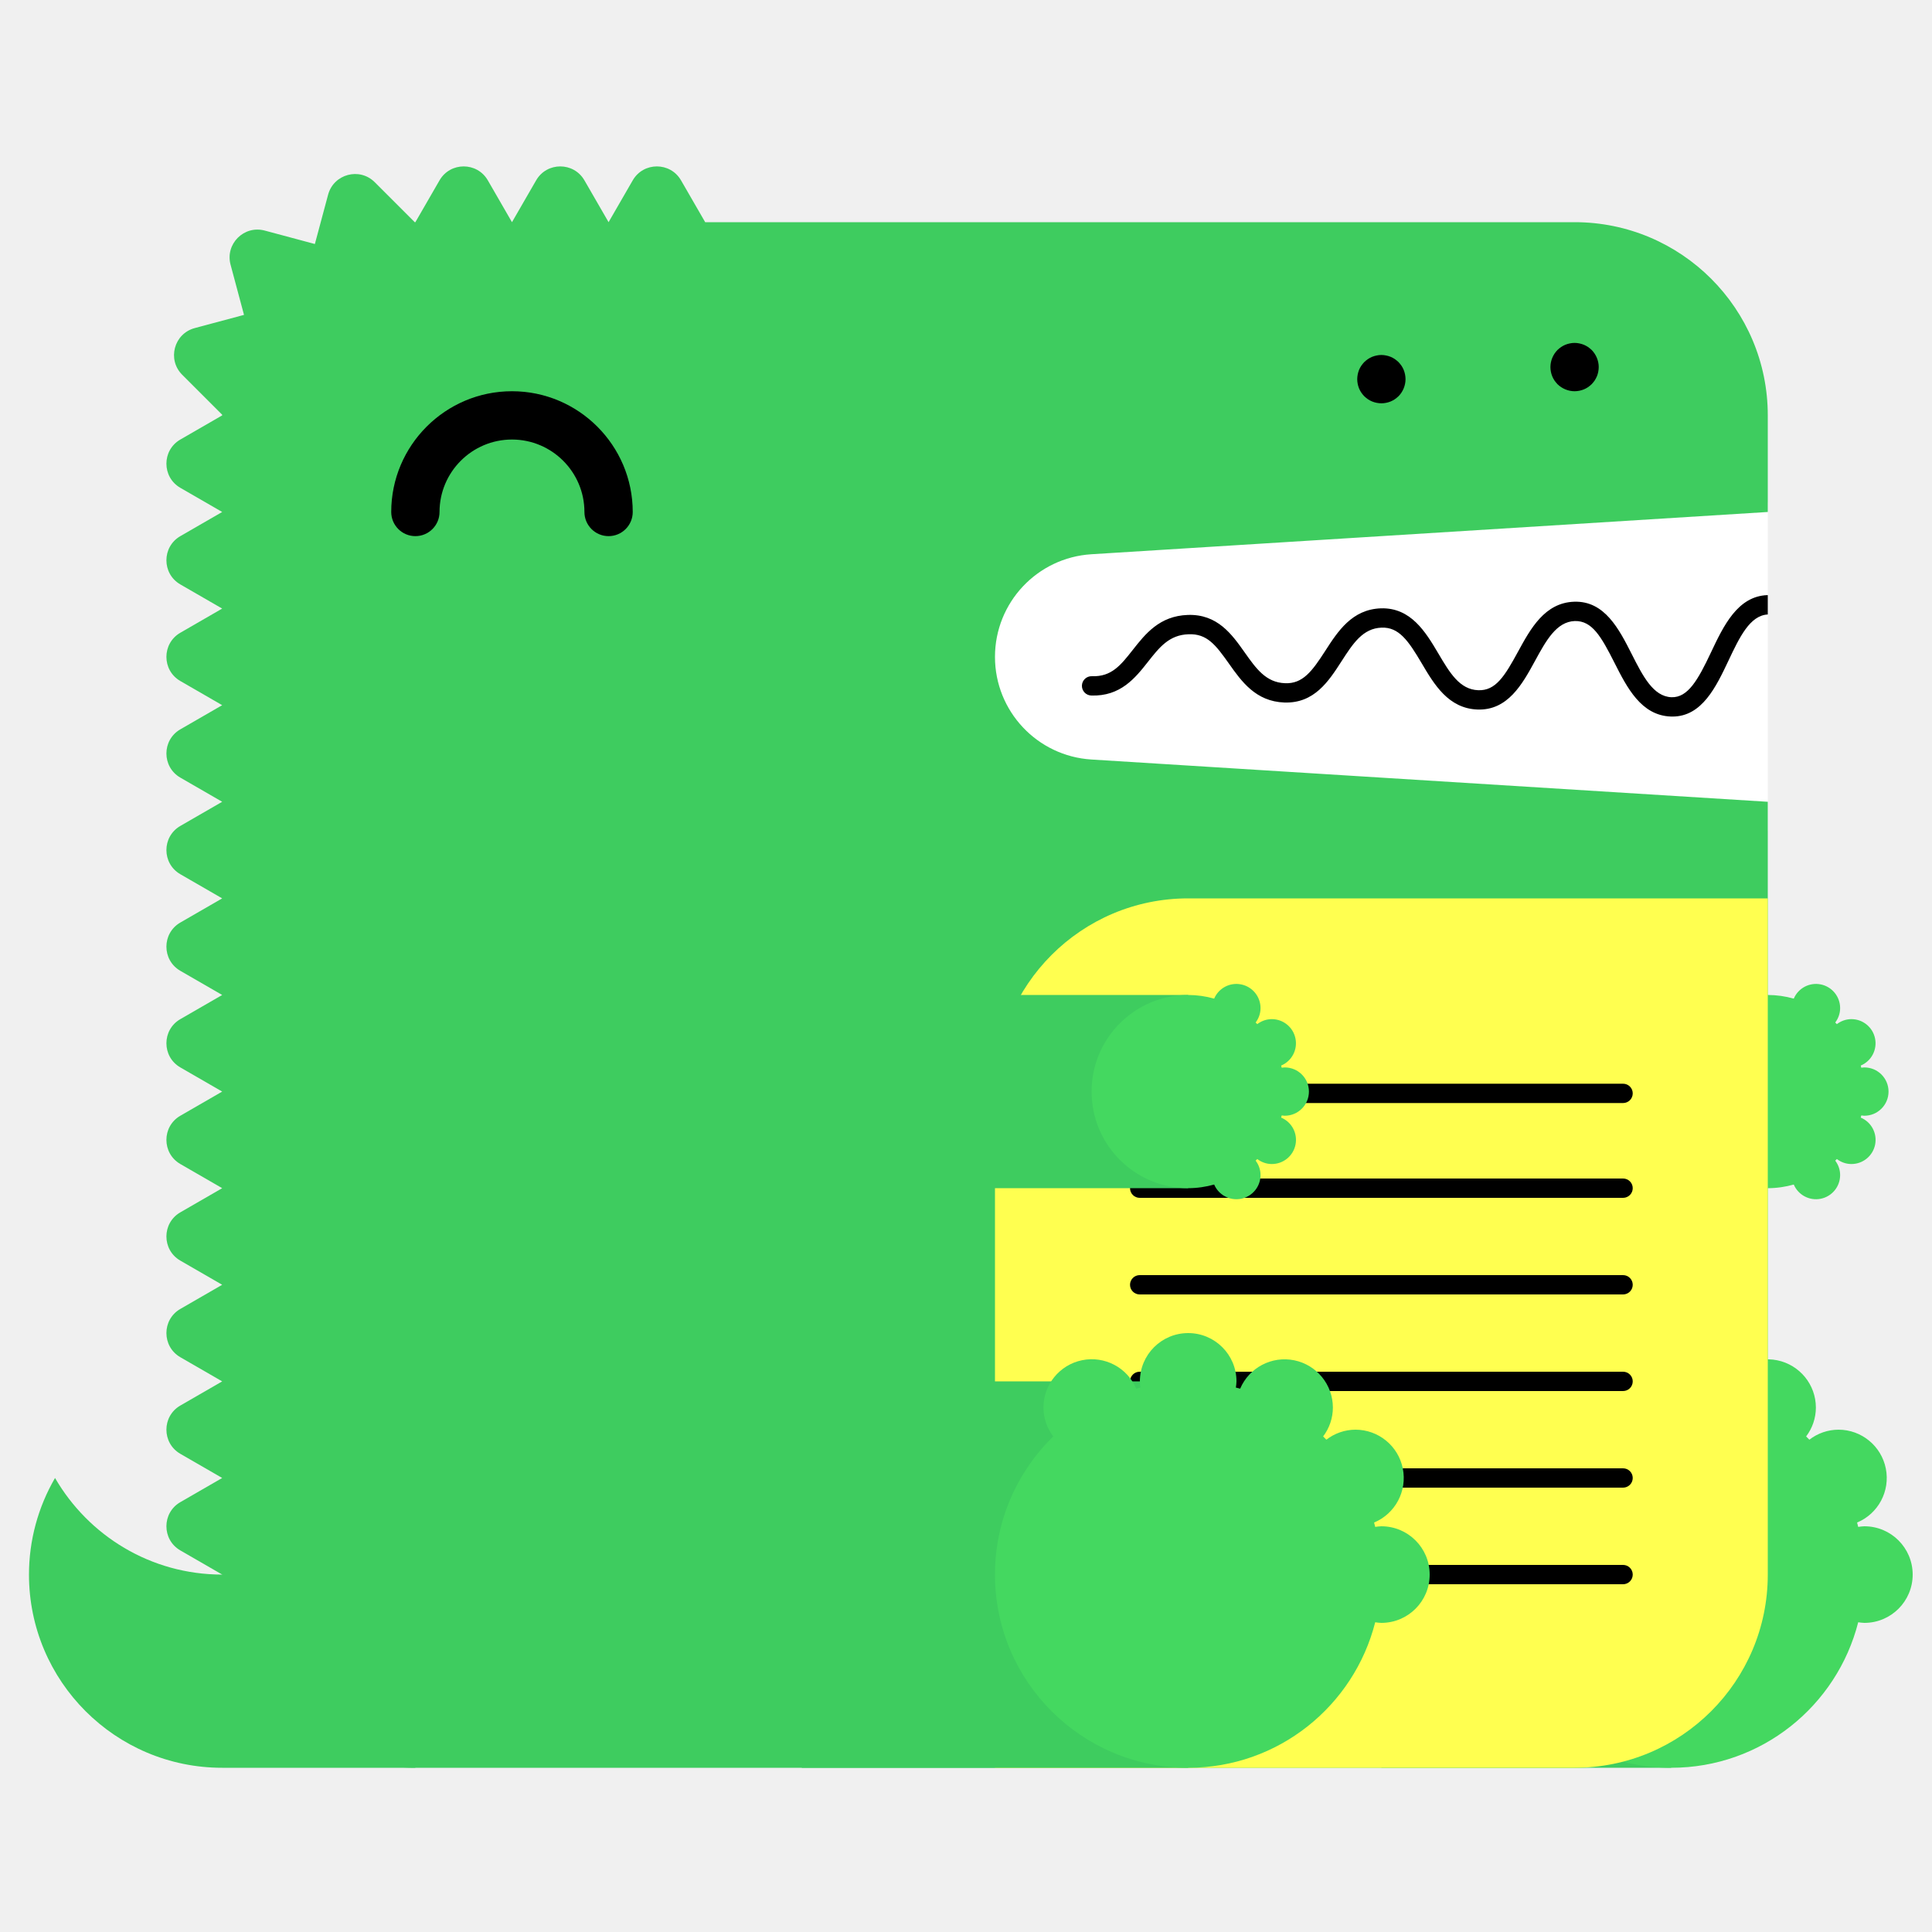
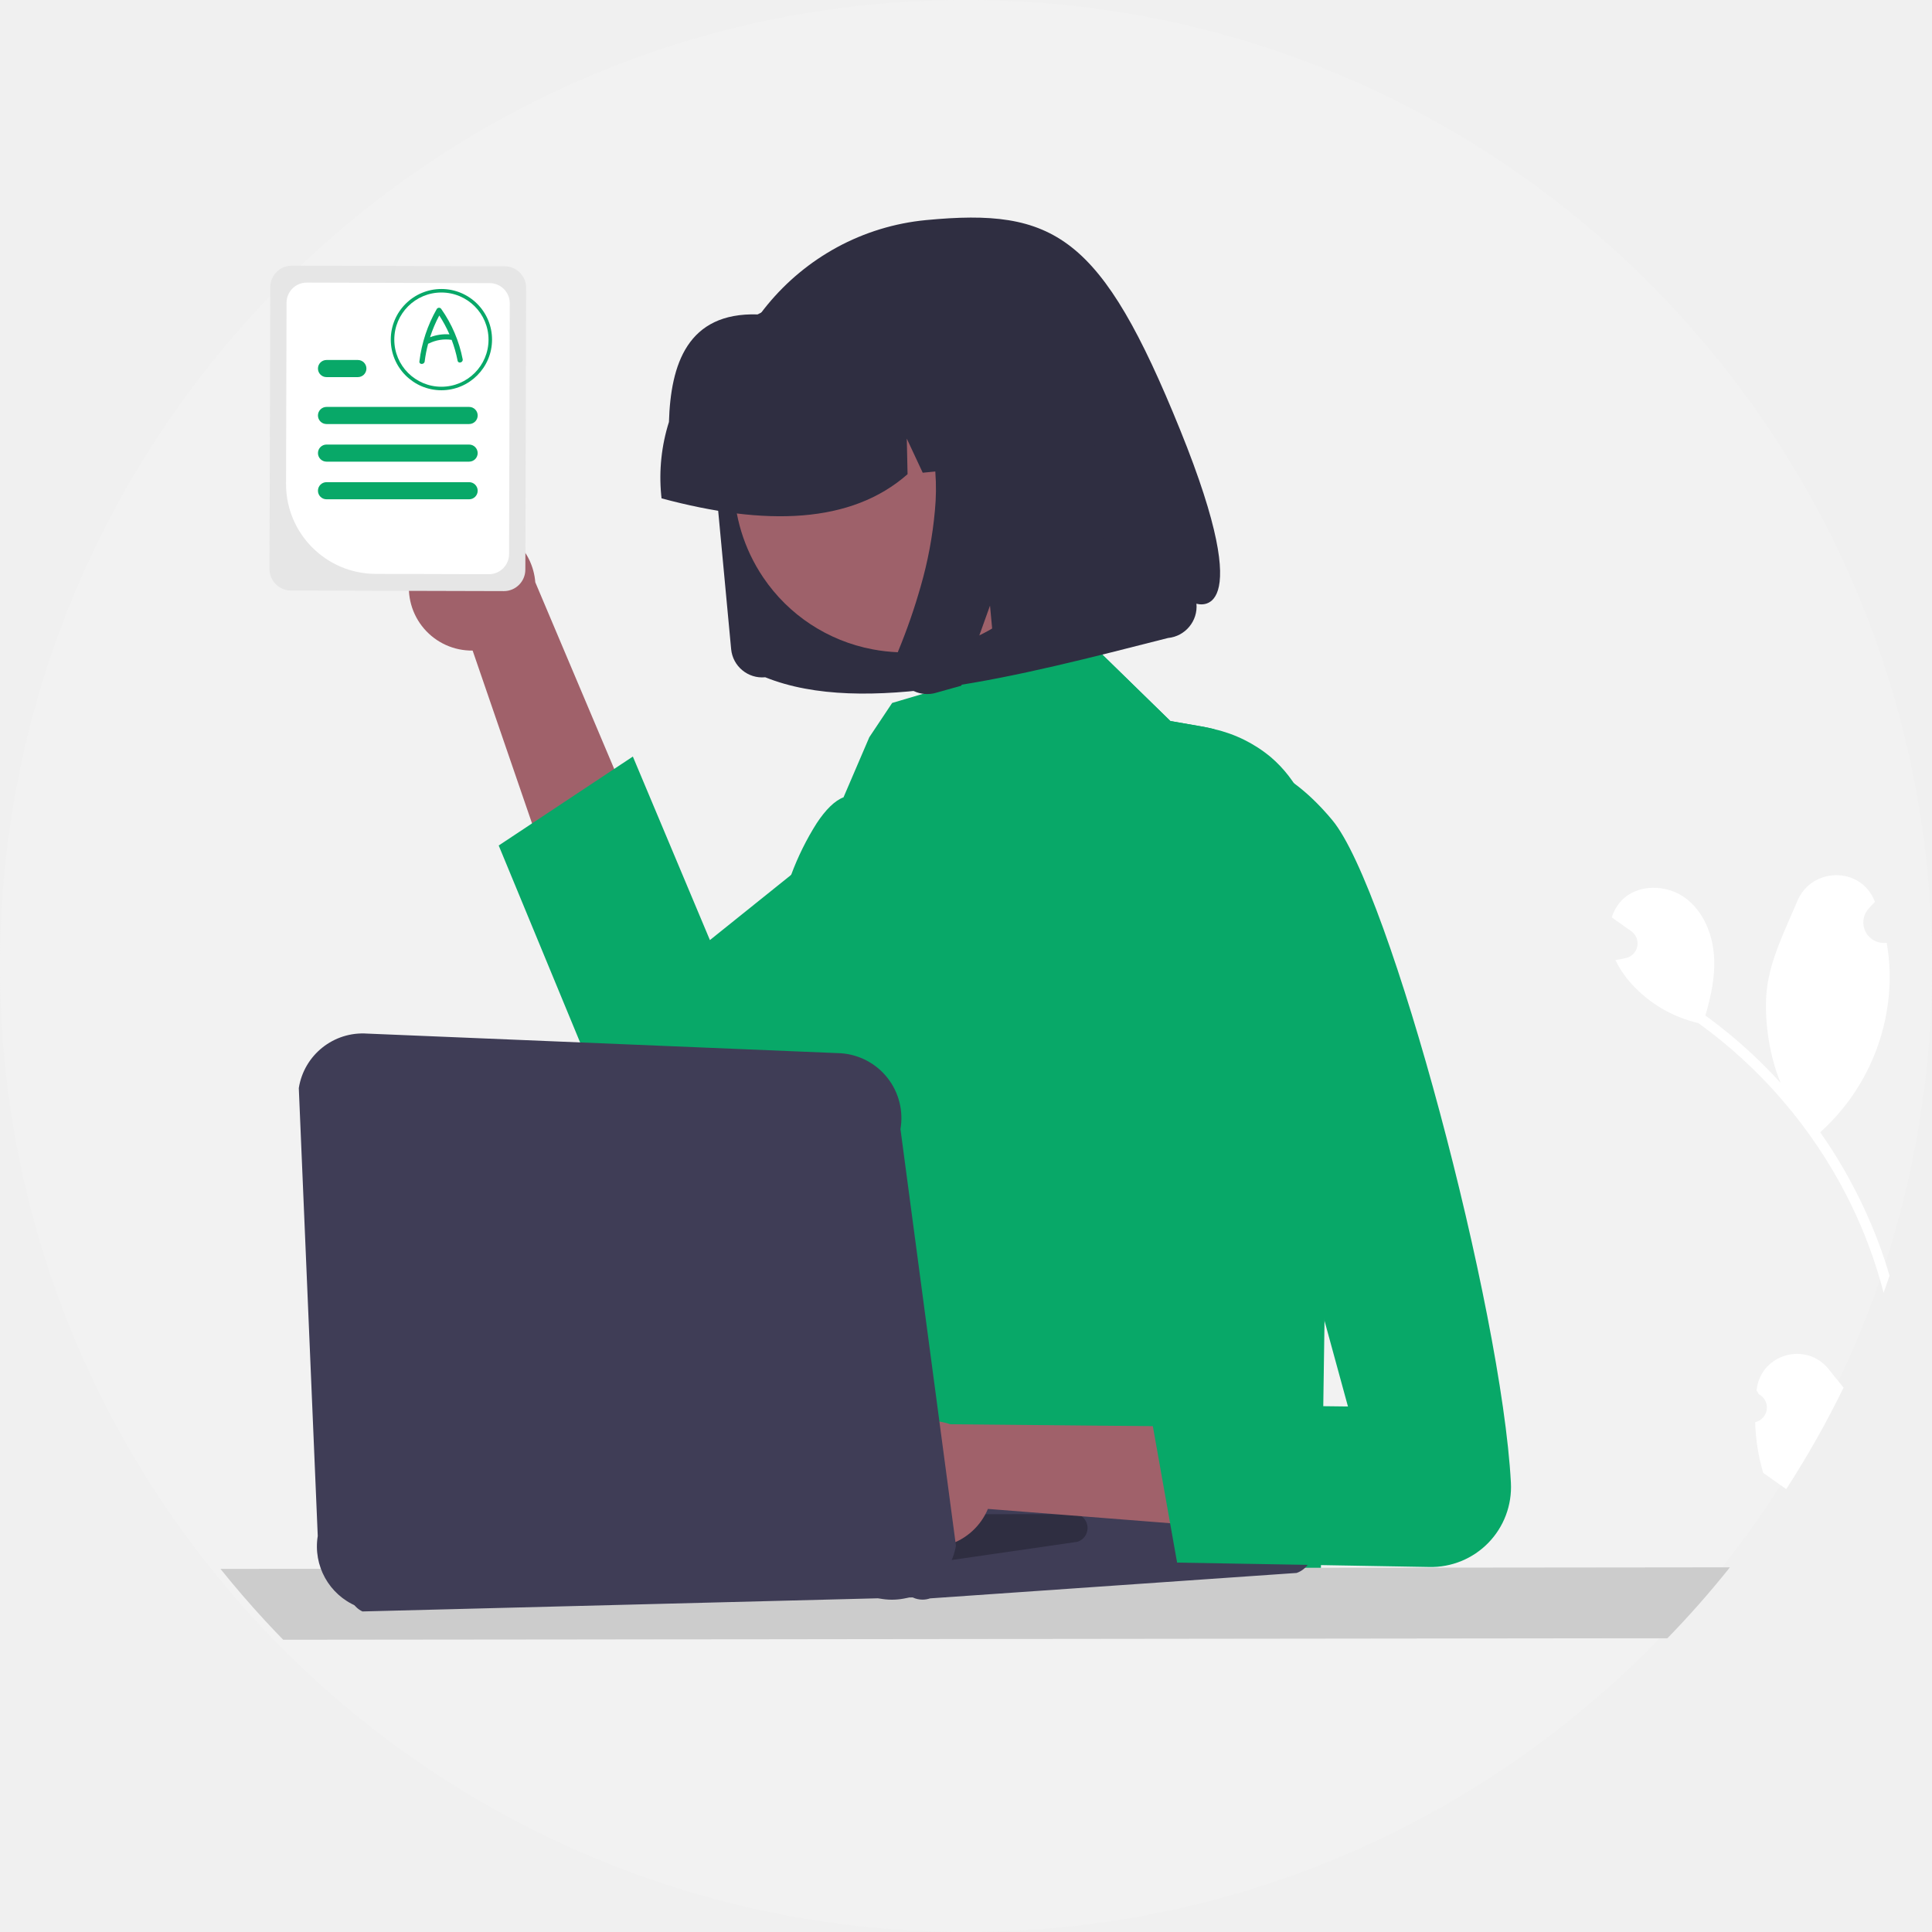
- <svg xmlns="http://www.w3.org/2000/svg" width="200" height="200" viewBox="0 0 200 200">
-   <g fill="none" fill-rule="evenodd">
-     <path fill="#FFF" d="M99 52h84v34H99z" />
-     <path d="M23 163c-7.398 0-13.843-4.027-17.303-10A19.886 19.886 0 0 0 3 163c0 11.046 8.954 20 20 20h20v-20H23z" fill="#3ECC5F" />
-     <path d="M112.98 57.376L183 53V43c0-11.046-8.954-20-20-20H73l-2.5-4.33c-1.112-1.925-3.889-1.925-5 0L63 23l-2.5-4.33c-1.111-1.925-3.889-1.925-5 0L53 23l-2.5-4.33c-1.111-1.925-3.889-1.925-5 0L43 23c-.022 0-.042.003-.065.003l-4.142-4.141c-1.57-1.571-4.252-.853-4.828 1.294l-1.369 5.104-5.192-1.392c-2.148-.575-4.111 1.389-3.535 3.536l1.39 5.193-5.102 1.367c-2.148.576-2.867 3.259-1.296 4.83l4.142 4.142c0 .021-.003.042-.003.064l-4.33 2.5c-1.925 1.111-1.925 3.889 0 5L23 53l-4.33 2.5c-1.925 1.111-1.925 3.889 0 5L23 63l-4.33 2.5c-1.925 1.111-1.925 3.889 0 5L23 73l-4.33 2.5c-1.925 1.111-1.925 3.889 0 5L23 83l-4.33 2.5c-1.925 1.111-1.925 3.889 0 5L23 93l-4.33 2.5c-1.925 1.111-1.925 3.889 0 5L23 103l-4.33 2.5c-1.925 1.111-1.925 3.889 0 5L23 113l-4.33 2.5c-1.925 1.111-1.925 3.889 0 5L23 123l-4.33 2.5c-1.925 1.111-1.925 3.889 0 5L23 133l-4.33 2.5c-1.925 1.111-1.925 3.889 0 5L23 143l-4.33 2.5c-1.925 1.111-1.925 3.889 0 5L23 153l-4.33 2.5c-1.925 1.111-1.925 3.889 0 5L23 163c0 11.046 8.954 20 20 20h120c11.046 0 20-8.954 20-20V83l-70.02-4.376A10.645 10.645 0 0 1 103 68c0-5.621 4.37-10.273 9.98-10.624" fill="#3ECC5F" />
-     <path fill="#3ECC5F" d="M143 183h30v-40h-30z" />
-     <path d="M193 158c-.219 0-.428.037-.639.064-.038-.15-.074-.301-.116-.451A5 5 0 0 0 190.32 148a4.96 4.96 0 0 0-3.016 1.036 26.531 26.531 0 0 0-.335-.336 4.955 4.955 0 0 0 1.011-2.987 5 5 0 0 0-9.599-1.959c-.148-.042-.297-.077-.445-.115.027-.211.064-.42.064-.639a5 5 0 0 0-5-5 5 5 0 0 0-5 5c0 .219.037.428.064.639-.148.038-.297.073-.445.115a4.998 4.998 0 0 0-9.599 1.959c0 1.125.384 2.151 1.011 2.987-3.717 3.632-6.031 8.693-6.031 14.3 0 11.046 8.954 20 20 20 9.339 0 17.16-6.41 19.361-15.064.211.027.42.064.639.064a5 5 0 0 0 5-5 5 5 0 0 0-5-5" fill="#44D860" />
-     <path fill="#3ECC5F" d="M153 123h30v-20h-30z" />
-     <path d="M193 115.5a2.5 2.5 0 1 0 0-5c-.109 0-.214.019-.319.032-.02-.075-.037-.15-.058-.225a2.501 2.501 0 0 0-.963-4.807c-.569 0-1.088.197-1.508.518a6.653 6.653 0 0 0-.168-.168c.314-.417.506-.931.506-1.494a2.5 2.5 0 0 0-4.8-.979A9.987 9.987 0 0 0 183 103c-5.522 0-10 4.478-10 10s4.478 10 10 10c.934 0 1.833-.138 2.69-.377a2.5 2.5 0 0 0 4.8-.979c0-.563-.192-1.077-.506-1.494.057-.055.113-.111.168-.168.42.321.939.518 1.508.518a2.5 2.5 0 0 0 .963-4.807c.021-.074.038-.15.058-.225.105.013.21.032.319.032" fill="#44D860" />
-     <path d="M63 55.5a2.5 2.5 0 0 1-2.5-2.5c0-4.136-3.364-7.5-7.5-7.5s-7.5 3.364-7.5 7.5a2.5 2.5 0 1 1-5 0c0-6.893 5.607-12.5 12.5-12.5S65.5 46.107 65.5 53a2.5 2.5 0 0 1-2.5 2.5" fill="#000" />
-     <path d="M103 183h60c11.046 0 20-8.954 20-20V93h-60c-11.046 0-20 8.954-20 20v70z" fill="#FFFF50" />
-     <path d="M168.02 124h-50.04a1 1 0 1 1 0-2h50.04a1 1 0 1 1 0 2m0 20h-50.04a1 1 0 1 1 0-2h50.04a1 1 0 1 1 0 2m0 20h-50.04a1 1 0 1 1 0-2h50.04a1 1 0 1 1 0 2m0-49.814h-50.04a1 1 0 1 1 0-2h50.04a1 1 0 1 1 0 2m0 19.814h-50.04a1 1 0 1 1 0-2h50.04a1 1 0 1 1 0 2m0 20h-50.04a1 1 0 1 1 0-2h50.04a1 1 0 1 1 0 2M183 61.611c-.012 0-.022-.006-.034-.005-3.09.105-4.552 3.196-5.842 5.923-1.346 2.85-2.387 4.703-4.093 4.647-1.889-.068-2.969-2.202-4.113-4.46-1.314-2.594-2.814-5.536-5.963-5.426-3.046.104-4.513 2.794-5.807 5.167-1.377 2.528-2.314 4.065-4.121 3.994-1.927-.07-2.951-1.805-4.136-3.813-1.321-2.236-2.848-4.75-5.936-4.664-2.994.103-4.465 2.385-5.763 4.4-1.373 2.13-2.335 3.428-4.165 3.351-1.973-.07-2.992-1.51-4.171-3.177-1.324-1.873-2.816-3.993-5.895-3.89-2.928.1-4.399 1.97-5.696 3.618-1.232 1.564-2.194 2.802-4.229 2.724a1 1 0 0 0-.072 2c3.017.101 4.545-1.8 5.872-3.487 1.177-1.496 2.193-2.787 4.193-2.855 1.926-.082 2.829 1.115 4.195 3.045 1.297 1.834 2.769 3.914 5.731 4.021 3.103.104 4.596-2.215 5.918-4.267 1.182-1.834 2.202-3.417 4.15-3.484 1.793-.067 2.769 1.35 4.145 3.681 1.297 2.197 2.766 4.686 5.787 4.796 3.125.108 4.634-2.62 5.949-5.035 1.139-2.088 2.214-4.06 4.119-4.126 1.793-.042 2.728 1.595 4.111 4.33 1.292 2.553 2.757 5.445 5.825 5.556l.169.003c3.064 0 4.518-3.075 5.805-5.794 1.139-2.41 2.217-4.68 4.067-4.773v-2z" fill="#000" />
-     <path fill="#3ECC5F" d="M83 183h40v-40H83z" />
-     <path d="M143 158c-.219 0-.428.037-.639.064-.038-.15-.074-.301-.116-.451A5 5 0 0 0 140.32 148a4.96 4.96 0 0 0-3.016 1.036 26.531 26.531 0 0 0-.335-.336 4.955 4.955 0 0 0 1.011-2.987 5 5 0 0 0-9.599-1.959c-.148-.042-.297-.077-.445-.115.027-.211.064-.42.064-.639a5 5 0 0 0-5-5 5 5 0 0 0-5 5c0 .219.037.428.064.639-.148.038-.297.073-.445.115a4.998 4.998 0 0 0-9.599 1.959c0 1.125.384 2.151 1.011 2.987-3.717 3.632-6.031 8.693-6.031 14.3 0 11.046 8.954 20 20 20 9.339 0 17.16-6.41 19.361-15.064.211.027.42.064.639.064a5 5 0 0 0 5-5 5 5 0 0 0-5-5" fill="#44D860" />
-     <path fill="#3ECC5F" d="M83 123h40v-20H83z" />
-     <path d="M133 115.5a2.5 2.5 0 1 0 0-5c-.109 0-.214.019-.319.032-.02-.075-.037-.15-.058-.225a2.501 2.501 0 0 0-.963-4.807c-.569 0-1.088.197-1.508.518a6.653 6.653 0 0 0-.168-.168c.314-.417.506-.931.506-1.494a2.5 2.5 0 0 0-4.8-.979A9.987 9.987 0 0 0 123 103c-5.522 0-10 4.478-10 10s4.478 10 10 10c.934 0 1.833-.138 2.69-.377a2.5 2.5 0 0 0 4.8-.979c0-.563-.192-1.077-.506-1.494.057-.055.113-.111.168-.168.42.321.939.518 1.508.518a2.5 2.5 0 0 0 .963-4.807c.021-.074.038-.15.058-.225.105.013.21.032.319.032" fill="#44D860" />
-     <path d="M143 41.75c-.16 0-.33-.02-.49-.05a2.52 2.52 0 0 1-.47-.14c-.15-.06-.29-.14-.431-.23-.13-.09-.259-.2-.38-.31-.109-.12-.219-.24-.309-.38s-.17-.28-.231-.43a2.619 2.619 0 0 1-.189-.96c0-.16.02-.33.05-.49.03-.16.08-.31.139-.47.061-.15.141-.29.231-.43.09-.13.2-.26.309-.38.121-.11.25-.22.38-.31.141-.09.281-.17.431-.23.149-.06.31-.11.47-.14.32-.07.65-.07.98 0 .159.03.32.08.47.14.149.06.29.14.43.23.13.09.259.2.38.31.11.12.22.25.31.38.09.14.17.28.23.43.06.16.11.31.14.47.029.16.05.33.05.49 0 .66-.271 1.31-.73 1.77-.121.11-.25.22-.38.31-.14.09-.281.17-.43.23a2.565 2.565 0 0 1-.96.19m20-1.25c-.66 0-1.3-.27-1.771-.73a3.802 3.802 0 0 1-.309-.38c-.09-.14-.17-.28-.231-.43a2.619 2.619 0 0 1-.189-.96c0-.66.27-1.3.729-1.77.121-.11.25-.22.38-.31.141-.09.281-.17.431-.23.149-.06.31-.11.47-.14.32-.07.66-.07.98 0 .159.03.32.08.47.14.149.06.29.14.43.23.13.09.259.2.38.31.459.47.73 1.11.73 1.77 0 .16-.021.33-.05.49-.03.16-.08.32-.14.47-.07.15-.14.29-.23.43-.09.13-.2.26-.31.38-.121.11-.25.22-.38.31-.14.09-.281.17-.43.23a2.565 2.565 0 0 1-.96.19" fill="#000" />
-   </g>
+ <svg xmlns="http://www.w3.org/2000/svg" data-name="Layer 1" width="676" height="676" viewBox="0 0 676 676">
+   <path d="M938,450a337.453,337.453,0,0,1-17.85,108.68q-1.02,3-2.09,5.98a338.393,338.393,0,0,1-53.77,96.05q-10.32,12.945-21.87,24.82-11.55,11.895-24.25,22.63a336.248,336.248,0,0,1-165.78,75.8h-.01q-11.7,1.815-23.63,2.83Q614.545,787.99,600,788A336.94,336.94,0,0,1,358.09,686.05q-3.315-3.39-6.53-6.88-8.01-8.685-15.41-17.91-4.155-5.19-8.11-10.54a336.714,336.714,0,0,1-40.24-70.98,332.254,332.254,0,0,1-11.7-32.84c-.24-.79-.47-1.58-.7-2.37q-.75-2.55-1.45-5.13A338.38,338.38,0,0,1,262,450c0-186.67,151.33-338,338-338S938,263.33,938,450Z" transform="translate(-262 -112)" fill="#f2f2f2" />
+   <path d="M405.348,314.032a22.026,22.026,0,0,0,22.026,25.603l53.954,156.993,34.427-23.66L449.296,315.731a22.145,22.145,0,0,0-43.949-1.699Z" transform="translate(-262 -112)" fill="#a0616a" />
+   <path d="M686.955,367.15c-23.96,27.26-83.04,75.3-131.71,108.38-10.52,7.15-20.56,13.59-29.65,18.98-6.14,3.64-11.85,6.79-16.99,9.36a27.995,27.995,0,0,1-38.41-14.5l-33.7-81.53,11.66-7.73,28.75-19.07,6.53-4.32,26.96,64.21,28.43-22.82,17.65-14.17,80.46-64.57,6.94-2.06,16.19,15.8,11.45,11.18,10.77,1.87C683.895,366.44,685.455,366.77,686.955,367.15Z" transform="translate(-262 -112)" fill="#08a868" />
+   <path d="M901.92,591.162c1.67,2.12,3.4,4.23,5.13,6.35a335.121,335.121,0,0,1-20.06,35.52q-.825-.585-1.65-1.17a2.12,2.12,0,0,1-.25-.16c-2.05-1.46-4.11-2.9-6.16-4.36v-.01a70.003,70.003,0,0,1-2.81-17.7,5.288,5.288,0,0,0,1.23-9.86c-.27-.47-.46-.81-.73-1.29.01-.12.03-.25.04-.37C878.23,585.622,894.15,581.262,901.92,591.162Z" transform="translate(-262 -112)" fill="#fff" />
+   <path d="M919.87,548.362q1.8,4.95,3.28,10.01-1.02,3-2.09,5.98-.405-1.575-.84-3.15a161.957,161.957,0,0,0-5.85-17.2q-2.79-6.915-6.18-13.54a170.357,170.357,0,0,0-51.96-60.5,45.35,45.35,0,0,1-23.43-13.78,34.858,34.858,0,0,1-5.57-8.26c.92-.13,1.84-.31,2.74-.5.28-.06.57-.13.85-.19l.11-.02a5.241,5.241,0,0,0,1.85-9.38c-.51-.37-1.03-.73-1.54-1.09-.78-.57-1.57-1.11-2.36-1.67a2.492,2.492,0,0,1-.24-.17c-.9-.64-1.8-1.26-2.69-1.91a15.195,15.195,0,0,1,3.49-5.96c5.59-5.77,15.57-5.64,22.09-.94,6.53,4.7,9.81,12.93,10.23,20.95.37,6.87-1.11,13.67-3.06,20.3.49.36,1,.7,1.49,1.07a171.327,171.327,0,0,1,24.86,22.51c-4.35-10.32-5.93-23.78-4.8-33.05,1.29-10.56,6.42-20.59,10.62-30.58,5.03-12,22.19-12.16,27.03-.08.05.12.1.23.14.35q-1.215,1.215-2.34,2.52a7.175,7.175,0,0,0,6.29,11.8l.15-.02a72.096,72.096,0,0,1,1.06,10.79,73.508,73.508,0,0,1-22.88,54.2c-.48.45-.95.89-1.44,1.32a170.657,170.657,0,0,1,12.45,20.67A172.443,172.443,0,0,1,919.87,548.362Z" transform="translate(-262 -112)" fill="#fff" />
+   <path d="M727.185,454.55l-3.02,207.41-243.96-7,38.96-86c-.28-2.76,17.1-22.13,17-25-.3-8.41,5.98-16.2,7-25,2.08-18.15-9.83-86.69-4.34-100.85a96.267,96.267,0,0,1,8.94-18.08c3.12-4.72,6.32-7.9,9.38-9.05l9.02-21.02,8-12,62.77-18.59,6.94-2.06,16.19,15.8,11.45,11.18,10.77,1.87c1.61.28,3.17.61,4.67.99a47.442,47.442,0,0,1,19.66,9.74C725.415,392.86,727.605,422.9,727.185,454.55Z" transform="translate(-262 -112)" fill="#08a868" />
+   <path d="M867.29,660.402q-10.32,12.945-21.87,24.82l-26.38.02-141.87.16-25.54.03-16.98.02-25.26.02-19.43.02-35.89.04-21.17.03-44.58.04-21.28.03-58.97.06-37.04.04-9.94.01q-3.315-3.39-6.53-6.88-8.01-8.685-15.41-17.91l20.58-.02,14.02-.01,32.46-.04,62.64-.06,21.17-.02,8.56-.01h.03l6.72-.01,3.01-.01,7.71-.01h3.26l22.86-.02,49.31-.06,21.7-.02,20.78-.02,19.48-.02,27.95-.03,149.28-.15Z" transform="translate(-262 -112)" fill="#ccc" />
+   <path id="bfd9c2c3-21db-4bc8-8976-94586a21de42-15" data-name="Path 9" d="M529.766,348.972l-.054.005a10.924,10.924,0,0,1-11.89-9.865l-5.687-60.699a81.473,81.473,0,0,1,3.433-32.258,82.787,82.787,0,0,1,39.23-47.592,81.52,81.52,0,0,1,31.251-9.557c44.82-4.27,61.199,5.065,88.885,73.421s5.696,60.792,5.696,60.792a10.943,10.943,0,0,1-.463,4.339,11.121,11.121,0,0,1-5.285,6.393,10.978,10.978,0,0,1-4.179,1.277C617.716,348.697,564.251,362.874,529.757,348.973Z" transform="translate(-262 -112)" fill="#2f2e41" />
+   <path id="acce586e-6e96-4eff-b112-6c9d74172e69-16" data-name="Ellipse 1" d="M628.387,246.521A60.095,60.095,0,0,1,567.275,339.191a59.395,59.395,0,0,1-38.241-25.165,60.095,60.095,0,0,1,61.067-92.643,59.395,59.395,0,0,1,38.287,25.14Z" transform="translate(-262 -112)" fill="#9e616a" />
+   <path id="af1db401-16c9-4940-bbbf-8b9ef63e1952-17" data-name="Path 10" d="M493.346,285.156a64.45,64.45,0,0,1,2.716-25.512c.604-20.147,6.45-38.396,31.023-37.63a64.479,64.479,0,0,1,24.552-7.534l12.143-1.199q.205-.02.409-.039A64.341,64.341,0,0,1,634.215,271.344l.114,1.216-25.691,2.512-11.057-23.662.546,24.694-13.269,1.302-5.576-11.938.272,12.451c-19.701,17.352-49.576,18.261-86.082,8.454Z" transform="translate(-262 -112)" fill="#2f2e41" />
+   <path id="a1e66597-148d-4736-b39c-00184f281162-18" data-name="Path 13" d="M575.525,342.755a10.75,10.75,0,0,0,1.002,5.834,10.994,10.994,0,0,0,1.687,2.561,11.121,11.121,0,0,0,1.956,1.744,10.906,10.906,0,0,0,7.296,1.904q.241-.025.481-.059t.48-.079q.242-.043.48-.1t.478-.122l8.967-2.513,10.049-28.019,2.303,24.587,40.773-11.352-9.775-104.335-69.495,6.848,1.906,1.835a48.029,48.029,0,0,1,13.032,22.517,78.292,78.292,0,0,1,1.983,26.562,141.185,141.185,0,0,1-4.977,26.588,208.08,208.08,0,0,1-7.855,22.633A10.979,10.979,0,0,0,575.525,342.755Z" transform="translate(-262 -112)" fill="#2f2e41" />
+   <path d="M584.792,671.709a8.06,8.06,0,0,1-3.454-.781l-192.52,4.912a8.08,8.08,0,0,1,1.15-15.045l125.952-37.555a8.079,8.079,0,0,1,4.016-.154L714.762,646.833a8.079,8.079,0,0,1,.926,15.535l-128.259,8.897A8.091,8.091,0,0,1,584.792,671.709Z" transform="translate(-262 -112)" fill="#3f3d56" />
+   <path d="M591.872,658.307a5.085,5.085,0,0,1-2.483-.646L433.035,664.966a5.068,5.068,0,0,1,1.283-9.346l56.604-13.738a5.084,5.084,0,0,1,2.677.078l145.354-.175a5.069,5.069,0,0,1,.034,9.683l-45.602,6.608A5.058,5.058,0,0,1,591.872,658.307Z" transform="translate(-262 -112)" fill="#2f2e41" />
+   <path d="M575.415,649.974a22.026,22.026,0,0,0,32.255-10.014l165.496,13-8-41-170.697-1.626a22.145,22.145,0,0,0-19.053,39.64Z" transform="translate(-262 -112)" fill="#a0616a" />
+   <path d="M673.165,382.96s25-20,55,16c20.232,24.278,59.259,171.044,62.495,231.862a27.982,27.982,0,0,1-28.584,29.46l-88.211-1.535-9.864-55.45,69.643.825Z" transform="translate(-262 -112)" fill="#08a868" />
+   <path d="M574.084,671.732a22.739,22.739,0,0,1-8.81-1.784l-178.442,4.071a22.675,22.675,0,0,1-13.651-24.582l-6.631-156.711a22.642,22.642,0,0,1,23.935-19.074l165.663,6.871a22.739,22.739,0,0,1,20.922,26.544L596.48,652.835A22.775,22.775,0,0,1,574.084,671.732Z" transform="translate(-262 -112)" fill="#3f3d56" />
+   <path d="M438.585,205.17l-74.47-.21a7.541,7.541,0,0,0-7.55,7.51l-.27,98.61a7.524,7.524,0,0,0,7.5,7.54l41.31.12,33.17.09a7.526,7.526,0,0,0,7.54-7.51l.02-5.83.26-92.77A7.535,7.535,0,0,0,438.585,205.17Z" transform="translate(-262 -112)" fill="#e6e6e6" />
+   <path d="M433.335,211.06l-64-.18a7.061,7.061,0,0,0-7.07,7.03l-.18,63.4a31.443,31.443,0,0,0,31.32,31.49l12.16.03,27.49.08a7.055,7.055,0,0,0,7.07-7.03l.02-6.38.22-81.37A7.055,7.055,0,0,0,433.335,211.06Z" transform="translate(-262 -112)" fill="#fff" />
+   <path d="M426.145,254.38h-49.9a2.995,2.995,0,1,0,0,5.99h49.9a2.995,2.995,0,0,0,0-5.99Z" transform="translate(-262 -112)" fill="#08a868" />
+   <path d="M387.215,237.96h-10.97a2.995,2.995,0,1,0,0,5.99h10.97a2.995,2.995,0,1,0,0-5.99Z" transform="translate(-262 -112)" fill="#08a868" />
+   <path d="M426.145,280.71h-49.9a2.995,2.995,0,1,0,0,5.99h49.9a2.995,2.995,0,0,0,0-5.99Z" transform="translate(-262 -112)" fill="#08a868" />
+   <path d="M426.145,267.55h-49.9a2.99,2.99,0,1,0,0,5.98h49.9a2.99,2.99,0,0,0,0-5.98Z" transform="translate(-262 -112)" fill="#08a868" />
+   <path d="M416.449,248.55a17.716,17.716,0,1,1,17.716-17.716A17.737,17.737,0,0,1,416.449,248.55Zm0-34.202A16.485,16.485,0,1,0,432.934,230.834,16.504,16.504,0,0,0,416.449,214.349Z" transform="translate(-262 -112)" fill="#08a868" />
+   <path d="M423.889,237.696a45.545,45.545,0,0,0-7.478-17.566.935.935,0,0,0-1.595,0,48.647,48.647,0,0,0-6.067,18.336c-.144,1.177,1.705,1.167,1.847,0a45.52,45.52,0,0,1,1.211-6.2,1.055,1.055,0,0,0,.206-.063,13.459,13.459,0,0,1,7.95-1.295c.024.004.047-.002.07.001a44.285,44.285,0,0,1,2.075,7.278C422.334,239.353,424.114,238.859,423.889,237.696ZM412.472,230.001a46.743,46.743,0,0,1,3.225-7.618,44.266,44.266,0,0,1,3.566,6.612A15.576,15.576,0,0,0,412.472,230.001Z" transform="translate(-262 -112)" fill="#08a868" />
</svg>
